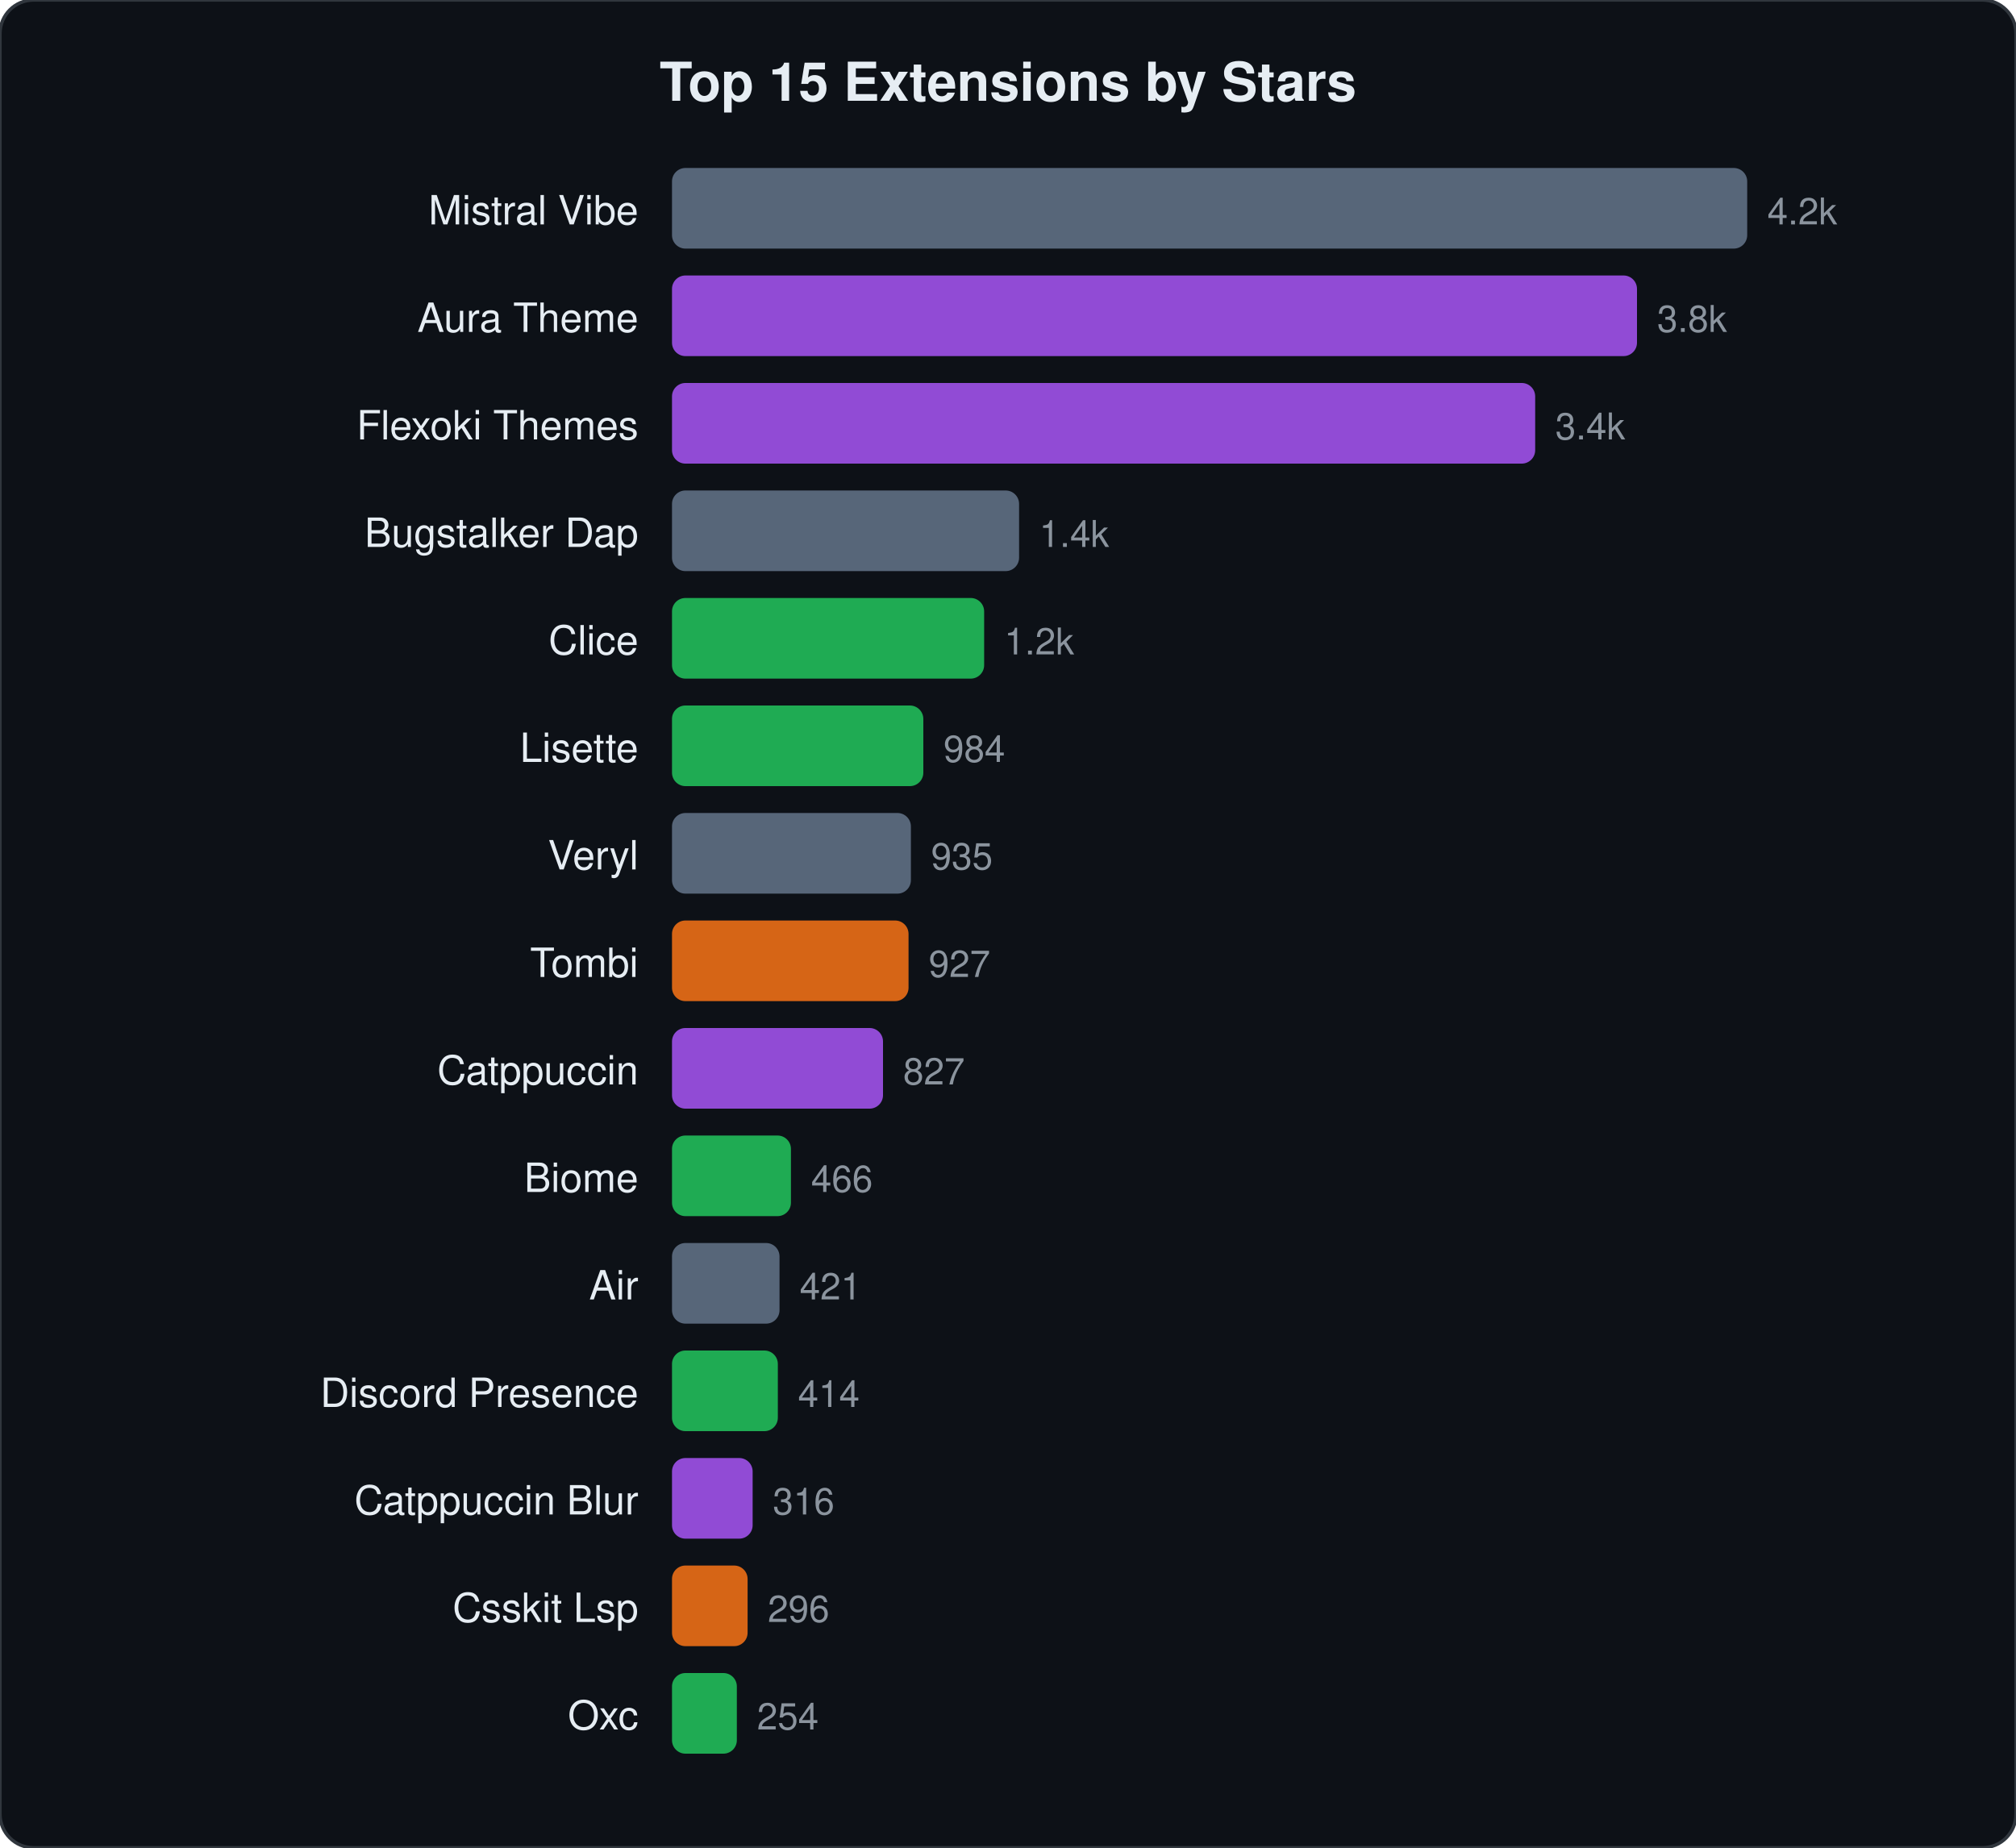
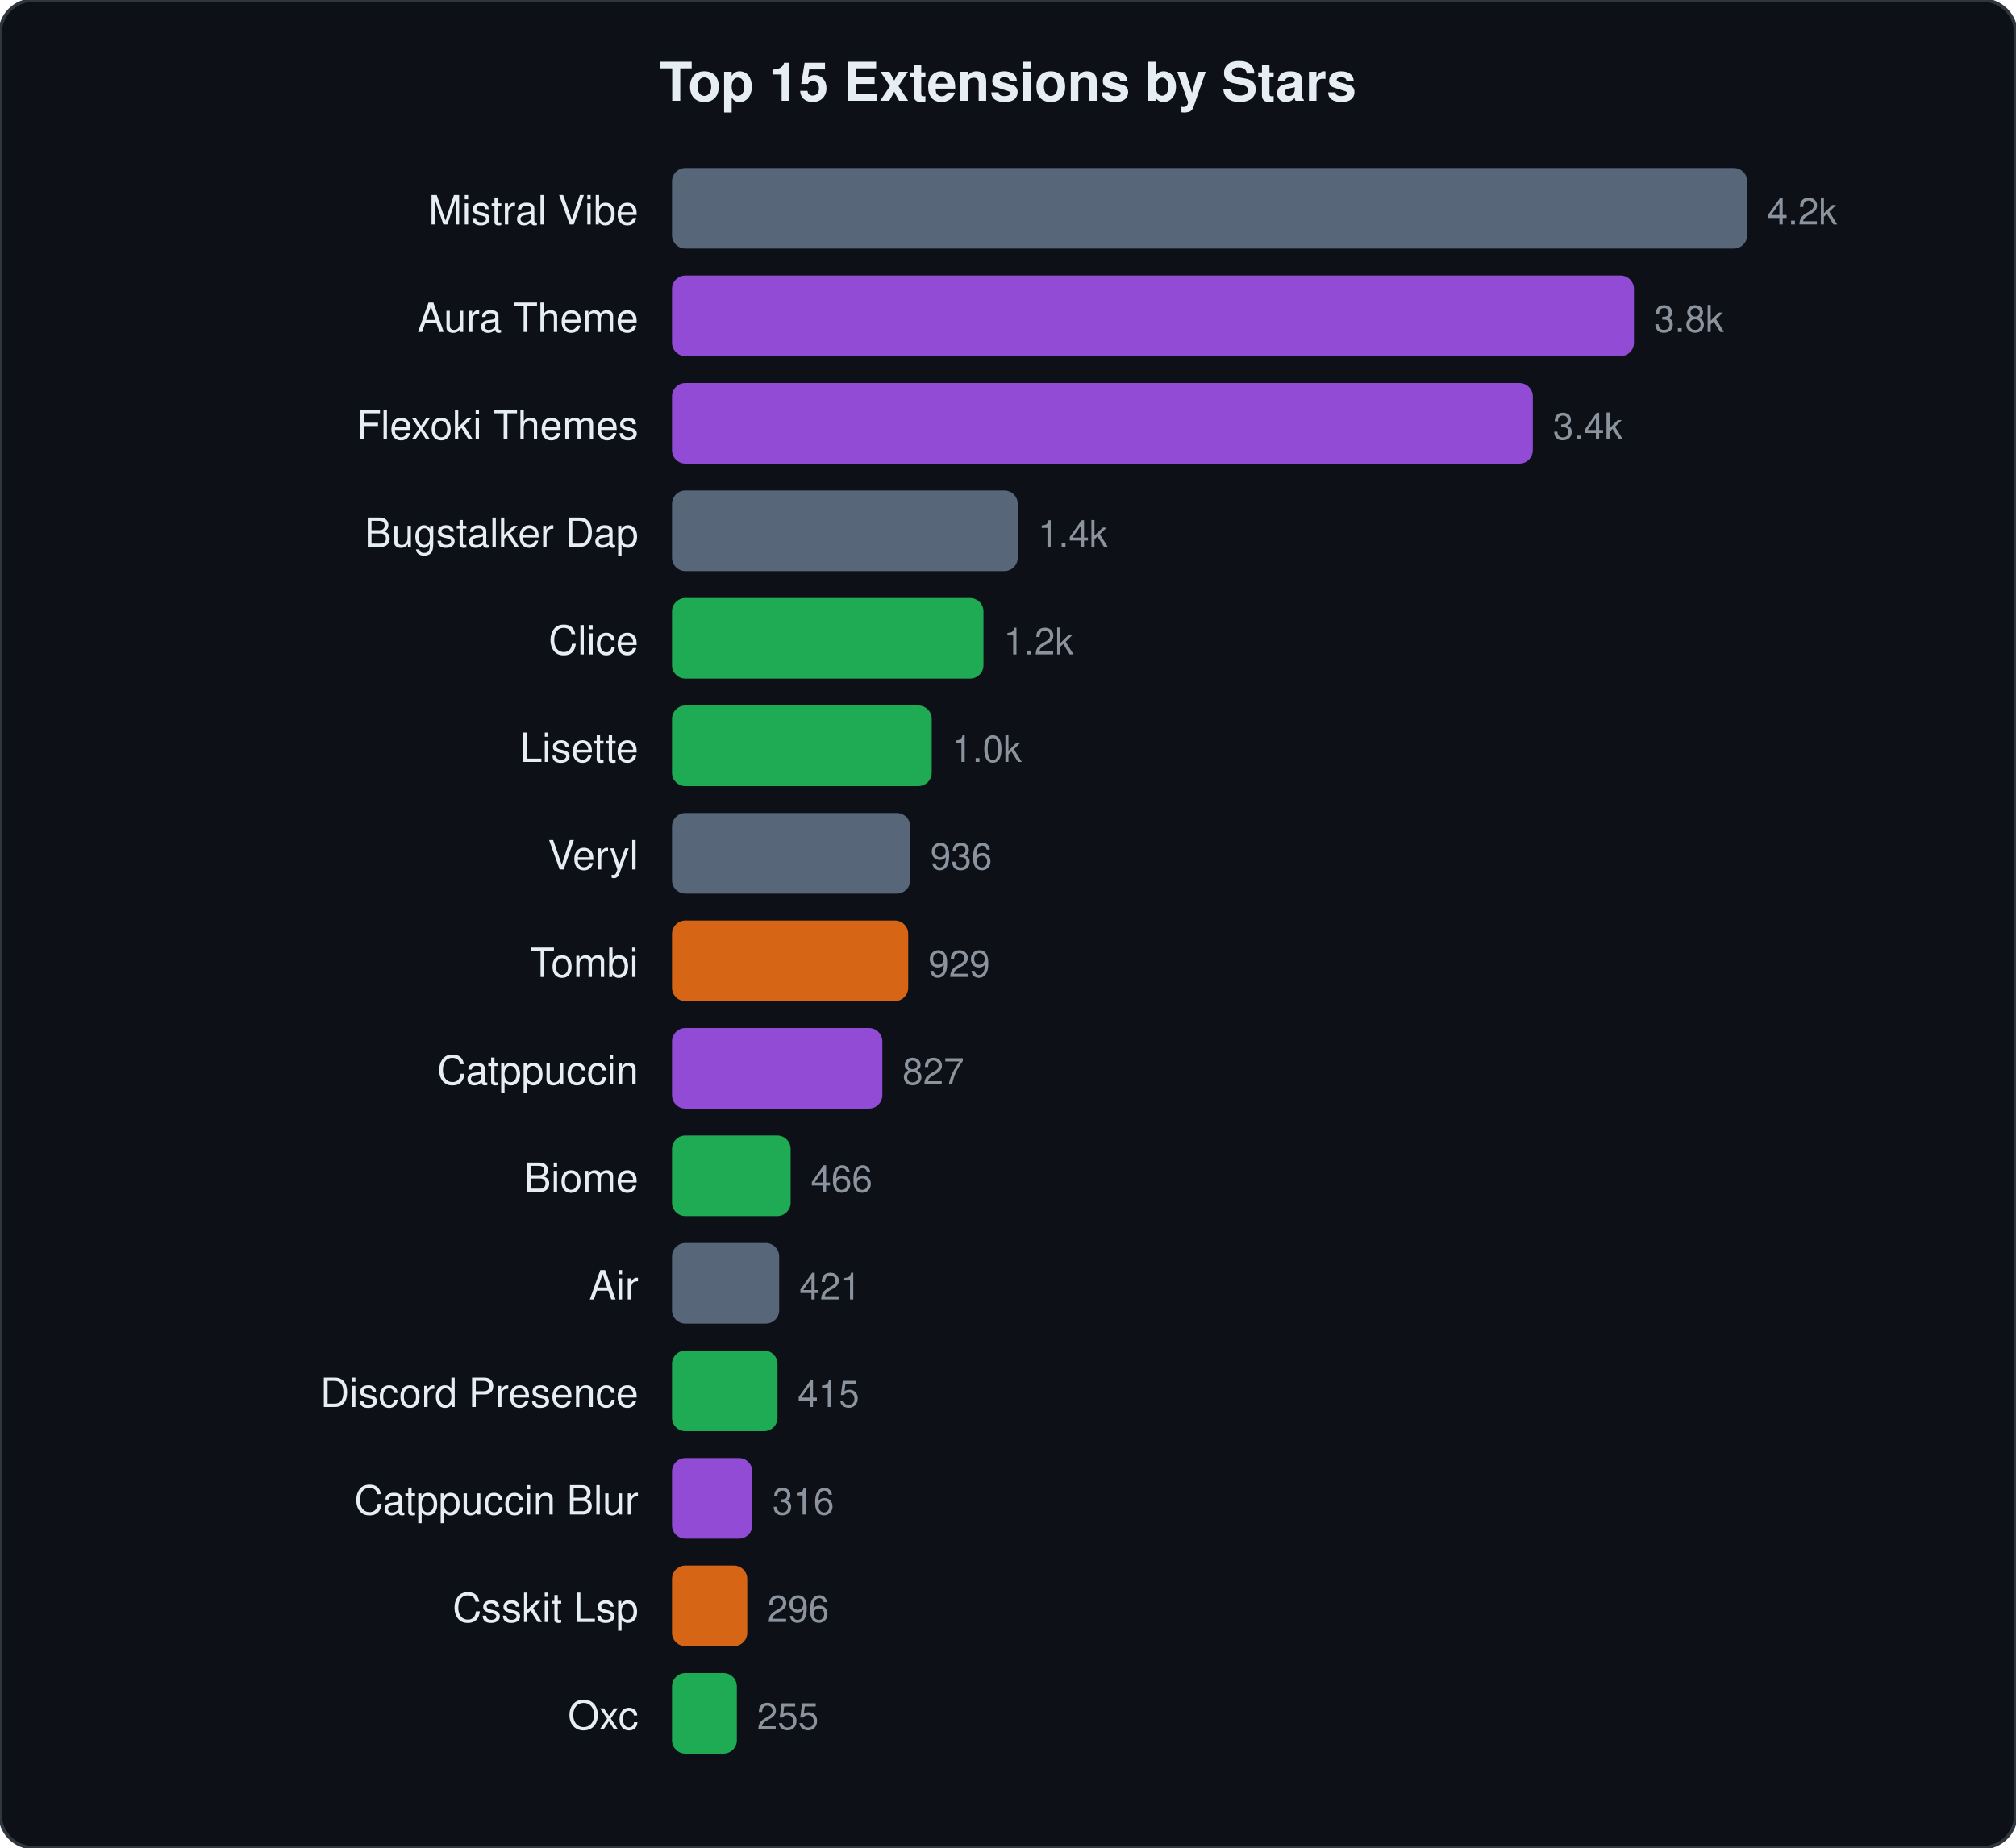
<svg xmlns="http://www.w3.org/2000/svg" viewBox="0 0 600 550" width="600" height="550">
  <style>text{font-family:-apple-system,BlinkMacSystemFont,"Segoe UI",Helvetica,Arial,sans-serif;fill:#e6edf3}.name{font-size:12px}.stars{font-size:11px;fill:#8b949e}.title{font-size:16px;font-weight:600}</style>
  <rect width="600" height="550" rx="10" fill="#0d1117" stroke="#30363d" stroke-width="1" />
  <text x="300" y="30" text-anchor="middle" class="title">Top 15 Extensions by Stars</text>
  <text x="190" y="66.8" text-anchor="end" class="name">Mistral Vibe</text>
  <rect x="200" y="50.0" width="320.0" height="24" rx="4" fill="#64748b" opacity="0.85" />
  <text x="526.0" y="66.8" class="stars">4.2k</text>
  <text x="190" y="98.8" text-anchor="end" class="name">Aura Theme</text>
-   <rect x="200" y="82.0" width="287.2" height="24" rx="4" fill="#a855f7" opacity="0.85" />
-   <text x="493.2" y="98.8" class="stars">3.8k</text>
+   <rect x="200" y="82.0" width="286.3" height="24" rx="4" fill="#a855f7" opacity="0.85" />
+   <text x="492.3" y="98.8" class="stars">3.8k</text>
  <text x="190" y="130.8" text-anchor="end" class="name">Flexoki Themes</text>
-   <rect x="200" y="114.0" width="256.9" height="24" rx="4" fill="#a855f7" opacity="0.85" />
-   <text x="462.9" y="130.8" class="stars">3.4k</text>
+   <rect x="200" y="114.0" width="256.2" height="24" rx="4" fill="#a855f7" opacity="0.85" />
+   <text x="462.2" y="130.8" class="stars">3.4k</text>
  <text x="190" y="162.8" text-anchor="end" class="name">Bugstalker Dap</text>
-   <rect x="200" y="146.0" width="103.3" height="24" rx="4" fill="#64748b" opacity="0.85" />
-   <text x="309.3" y="162.8" class="stars">1.4k</text>
+   <rect x="200" y="146.0" width="102.9" height="24" rx="4" fill="#64748b" opacity="0.85" />
+   <text x="308.9" y="162.8" class="stars">1.4k</text>
  <text x="190" y="194.8" text-anchor="end" class="name">Clice</text>
-   <rect x="200" y="178.0" width="92.9" height="24" rx="4" fill="#22c55e" opacity="0.85" />
-   <text x="298.9" y="194.8" class="stars">1.2k</text>
+   <rect x="200" y="178.0" width="92.7" height="24" rx="4" fill="#22c55e" opacity="0.85" />
+   <text x="298.7" y="194.8" class="stars">1.2k</text>
  <text x="190" y="226.8" text-anchor="end" class="name">Lisette</text>
-   <rect x="200" y="210.0" width="74.8" height="24" rx="4" fill="#22c55e" opacity="0.85" />
-   <text x="280.8" y="226.8" class="stars">984</text>
+   <rect x="200" y="210.0" width="77.3" height="24" rx="4" fill="#22c55e" opacity="0.85" />
+   <text x="283.3" y="226.8" class="stars">1.0k</text>
  <text x="190" y="258.8" text-anchor="end" class="name">Veryl</text>
-   <rect x="200" y="242.0" width="71.1" height="24" rx="4" fill="#64748b" opacity="0.85" />
-   <text x="277.1" y="258.8" class="stars">935</text>
+   <rect x="200" y="242.0" width="70.9" height="24" rx="4" fill="#64748b" opacity="0.85" />
+   <text x="276.9" y="258.8" class="stars">936</text>
  <text x="190" y="290.8" text-anchor="end" class="name">Tombi</text>
-   <rect x="200" y="274.0" width="70.4" height="24" rx="4" fill="#f97316" opacity="0.85" />
-   <text x="276.4" y="290.8" class="stars">927</text>
+   <rect x="200" y="274.0" width="70.3" height="24" rx="4" fill="#f97316" opacity="0.85" />
+   <text x="276.3" y="290.8" class="stars">929</text>
  <text x="190" y="322.8" text-anchor="end" class="name">Catppuccin</text>
-   <rect x="200" y="306.0" width="62.8" height="24" rx="4" fill="#a855f7" opacity="0.85" />
-   <text x="268.8" y="322.8" class="stars">827</text>
+   <rect x="200" y="306.0" width="62.6" height="24" rx="4" fill="#a855f7" opacity="0.85" />
+   <text x="268.6" y="322.8" class="stars">827</text>
  <text x="190" y="354.8" text-anchor="end" class="name">Biome</text>
-   <rect x="200" y="338.0" width="35.4" height="24" rx="4" fill="#22c55e" opacity="0.85" />
-   <text x="241.4" y="354.8" class="stars">466</text>
+   <rect x="200" y="338.0" width="35.3" height="24" rx="4" fill="#22c55e" opacity="0.85" />
+   <text x="241.3" y="354.8" class="stars">466</text>
  <text x="190" y="386.8" text-anchor="end" class="name">Air</text>
-   <rect x="200" y="370.0" width="32.0" height="24" rx="4" fill="#64748b" opacity="0.85" />
-   <text x="238.0" y="386.8" class="stars">421</text>
+   <rect x="200" y="370.0" width="31.9" height="24" rx="4" fill="#64748b" opacity="0.85" />
+   <text x="237.9" y="386.8" class="stars">421</text>
  <text x="190" y="418.8" text-anchor="end" class="name">Discord Presence</text>
-   <rect x="200" y="402.0" width="31.5" height="24" rx="4" fill="#22c55e" opacity="0.85" />
-   <text x="237.5" y="418.8" class="stars">414</text>
+   <rect x="200" y="402.0" width="31.4" height="24" rx="4" fill="#22c55e" opacity="0.85" />
+   <text x="237.4" y="418.8" class="stars">415</text>
  <text x="190" y="450.8" text-anchor="end" class="name">Catppuccin Blur</text>
-   <rect x="200" y="434.0" width="24.0" height="24" rx="4" fill="#a855f7" opacity="0.85" />
-   <text x="230.0" y="450.8" class="stars">316</text>
+   <rect x="200" y="434.0" width="23.9" height="24" rx="4" fill="#a855f7" opacity="0.85" />
+   <text x="229.9" y="450.8" class="stars">316</text>
  <text x="190" y="482.8" text-anchor="end" class="name">Csskit Lsp</text>
-   <rect x="200" y="466.0" width="22.5" height="24" rx="4" fill="#f97316" opacity="0.85" />
-   <text x="228.5" y="482.8" class="stars">296</text>
+   <rect x="200" y="466.0" width="22.4" height="24" rx="4" fill="#f97316" opacity="0.85" />
+   <text x="228.4" y="482.8" class="stars">296</text>
  <text x="190" y="514.8" text-anchor="end" class="name">Oxc</text>
  <rect x="200" y="498.0" width="19.3" height="24" rx="4" fill="#22c55e" opacity="0.85" />
-   <text x="225.3" y="514.8" class="stars">254</text>
+   <text x="225.3" y="514.8" class="stars">255</text>
</svg>
